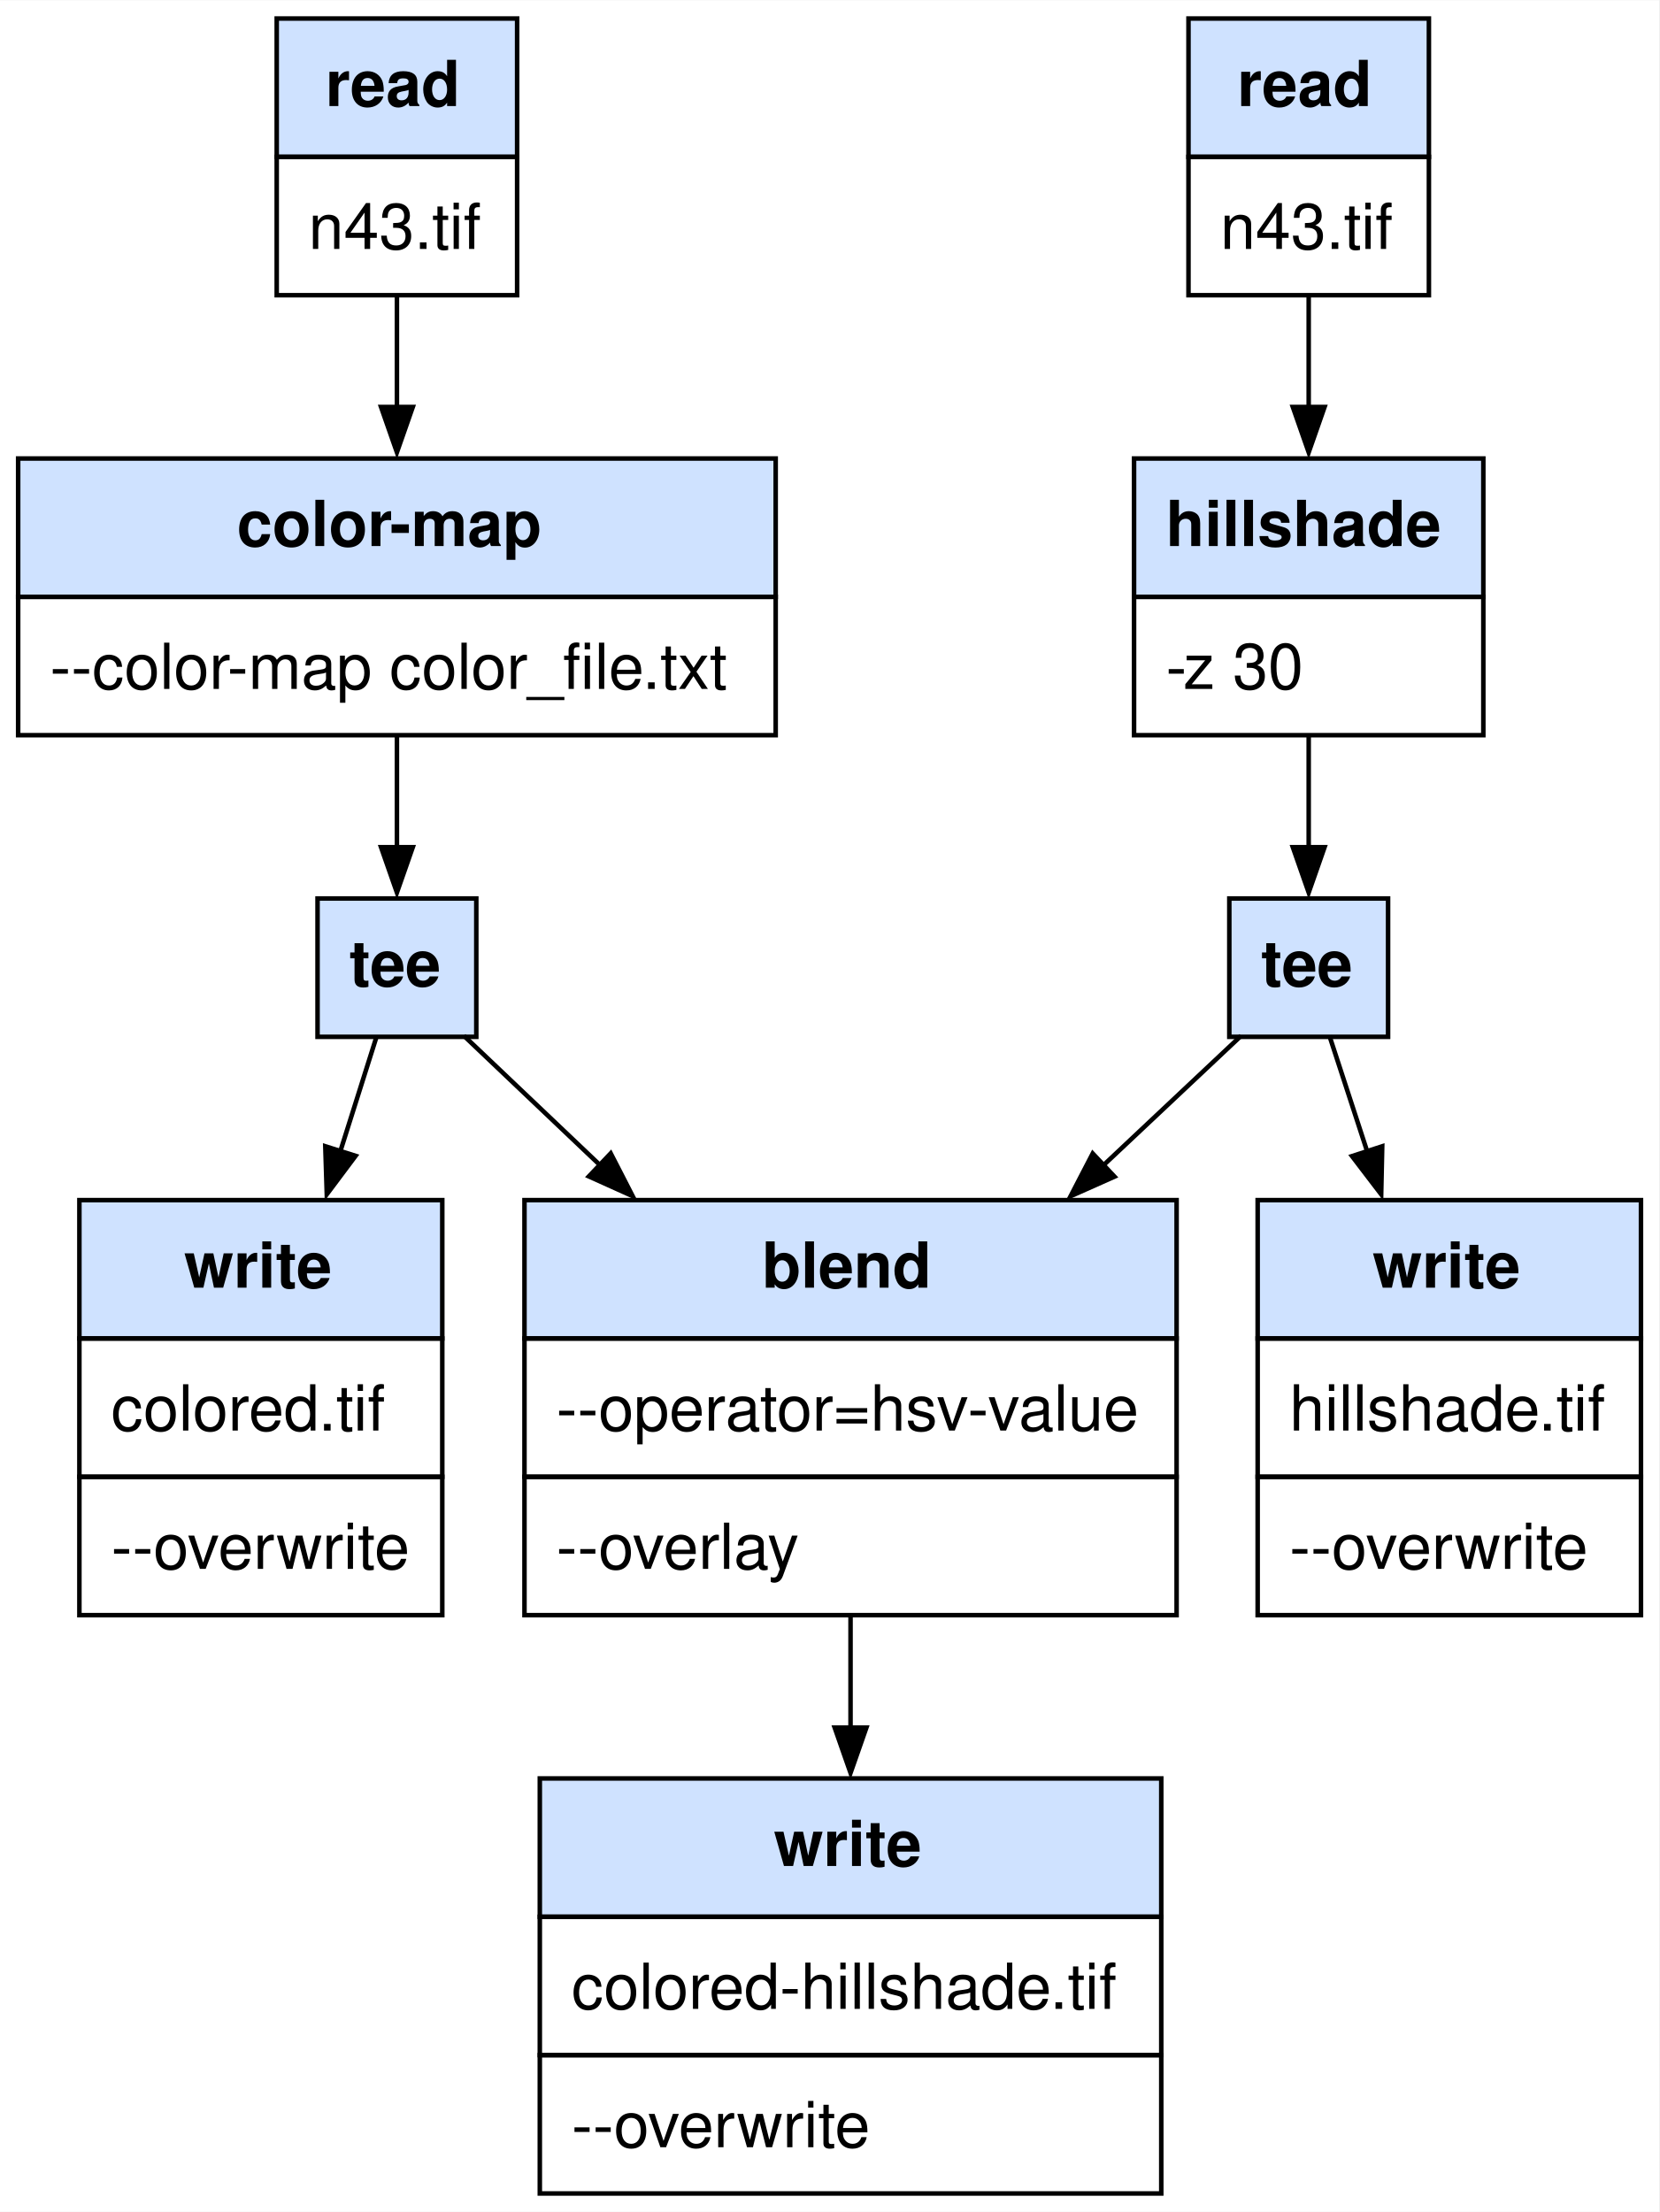
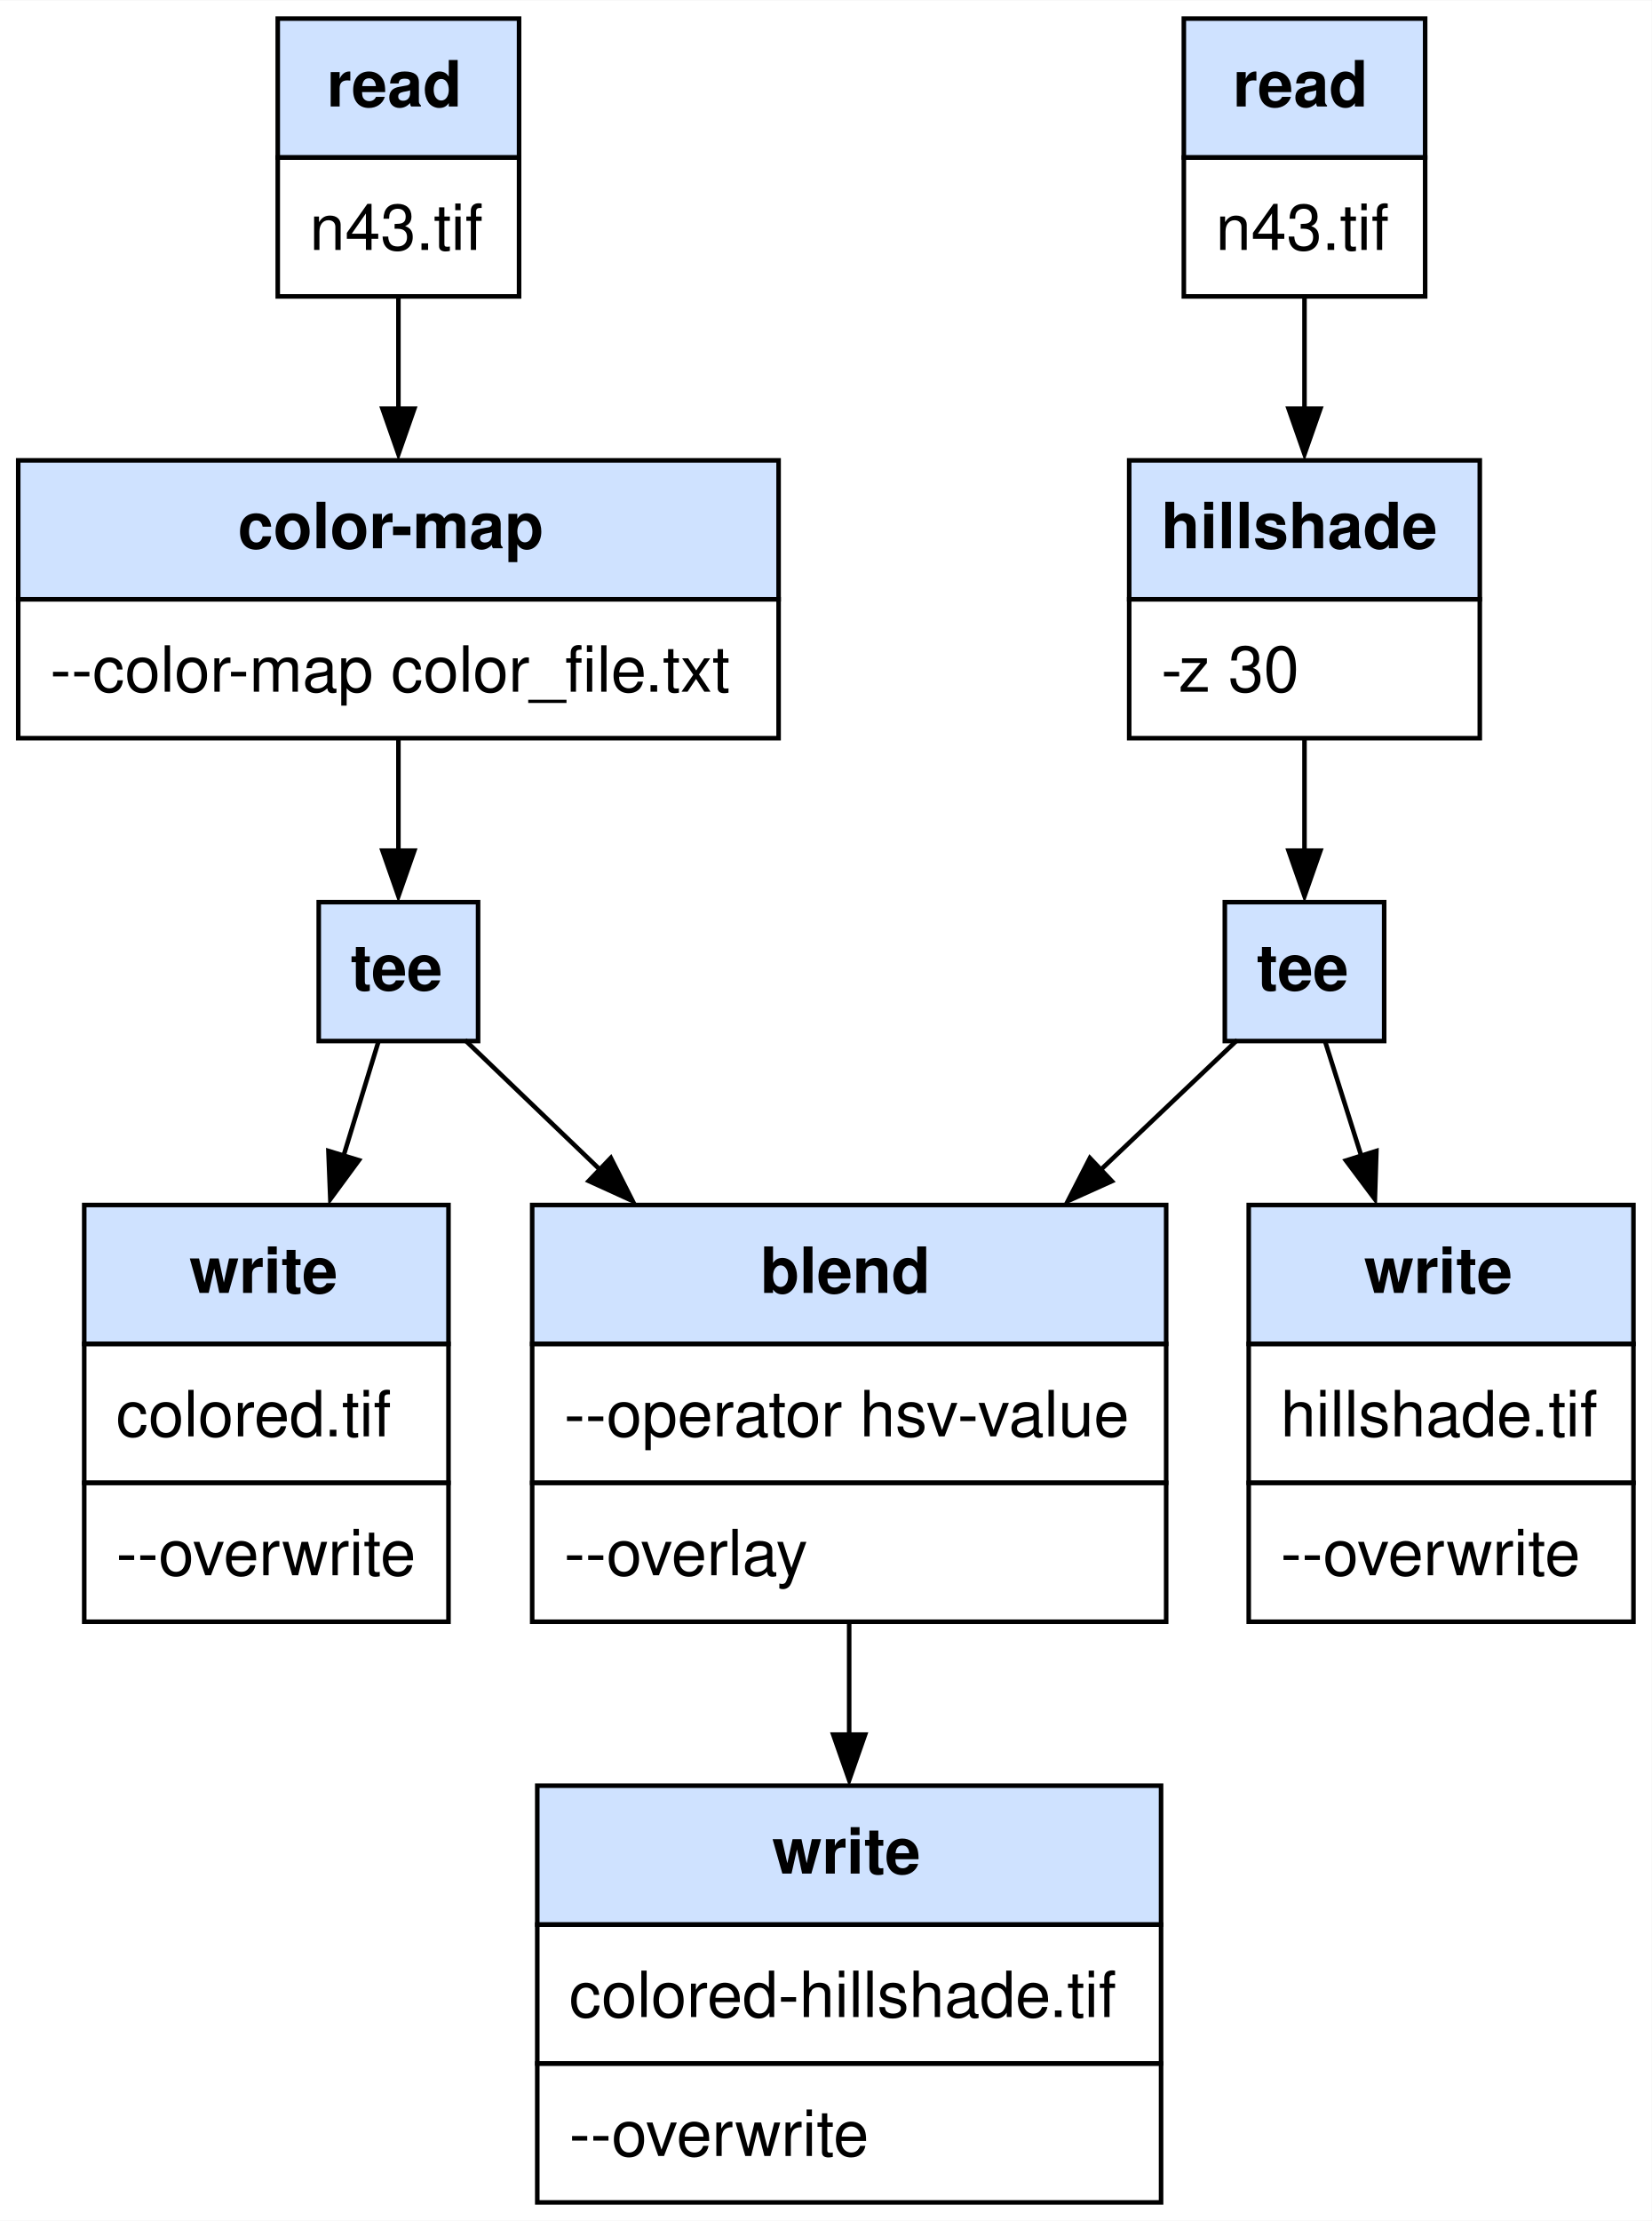
- <svg xmlns="http://www.w3.org/2000/svg" xmlns:xlink="http://www.w3.org/1999/xlink" width="366pt" height="488pt" viewBox="0.00 0.00 365.75 487.50">
+ <svg xmlns="http://www.w3.org/2000/svg" xmlns:xlink="http://www.w3.org/1999/xlink" width="363pt" height="488pt" viewBox="0.00 0.00 362.75 487.50">
  <g id="graph0" class="graph" transform="scale(1 1) rotate(0) translate(4 483.5)">
-     <polygon fill="white" stroke="none" points="-4,4 -4,-483.5 361.75,-483.5 361.75,4 -4,4" />
+     <polygon fill="white" stroke="none" points="-4,4 -4,-483.5 358.75,-483.5 358.75,4 -4,4" />
    <g id="node1" class="node">
      <polygon fill="#cfe2ff" stroke="none" points="57,-449 57,-479.5 110,-479.5 110,-449 57,-449" />
      <polygon fill="none" stroke="black" points="57,-449 57,-479.5 110,-479.5 110,-449 57,-449" />
      <text text-anchor="start" x="67.75" y="-460.2" font-family="Helvetica,sans-Serif" font-weight="bold" font-size="14.00">read</text>
      <polygon fill="none" stroke="black" points="57,-418.5 57,-449 110,-449 110,-418.5 57,-418.5" />
      <text text-anchor="start" x="64" y="-428.7" font-family="Helvetica,sans-Serif" font-size="14.00">n43.tif</text>
    </g>
    <g id="node2" class="node">
      <g id="a_node2">
        <a xlink:href="https://gdal.org/en/latest/programs/gdal_raster_color_map.html" xlink:title="https://gdal.org/en/latest/programs/gdal_raster_color_map.html" target="_blank">
          <polygon fill="#cfe2ff" stroke="none" points="0,-352 0,-382.5 167,-382.5 167,-352 0,-352" />
          <polygon fill="none" stroke="black" points="0,-352 0,-382.5 167,-382.5 167,-352 0,-352" />
          <text text-anchor="start" x="48.25" y="-363.2" font-family="Helvetica,sans-Serif" font-weight="bold" font-size="14.00">color-map</text>
          <polygon fill="none" stroke="black" points="0,-321.5 0,-352 167,-352 167,-321.5 0,-321.5" />
          <text text-anchor="start" x="7" y="-331.7" font-family="Helvetica,sans-Serif" font-size="14.00">--color-map color_file.txt</text>
        </a>
      </g>
    </g>
    <g id="edge1" class="edge">
      <path fill="none" stroke="black" d="M83.5,-418.72C83.5,-410.78 83.5,-402.03 83.5,-393.58" />
      <polygon fill="black" stroke="black" points="87,-393.86 83.5,-383.86 80,-393.86 87,-393.86" />
    </g>
    <g id="node3" class="node">
      <polygon fill="#cfe2ff" stroke="none" points="66,-255 66,-285.5 101,-285.5 101,-255 66,-255" />
      <polygon fill="none" stroke="black" points="66,-255 66,-285.5 101,-285.5 101,-255 66,-255" />
      <text text-anchor="start" x="73" y="-266.2" font-family="Helvetica,sans-Serif" font-weight="bold" font-size="14.00">tee</text>
    </g>
    <g id="edge2" class="edge">
      <path fill="none" stroke="black" d="M83.5,-321.76C83.5,-313.49 83.5,-304.57 83.5,-296.55" />
      <polygon fill="black" stroke="black" points="87,-296.81 83.5,-286.81 80,-296.81 87,-296.81" />
    </g>
    <g id="node4" class="node">
-       <polygon fill="#cfe2ff" stroke="none" points="13.5,-188.5 13.5,-219 93.5,-219 93.5,-188.5 13.5,-188.5" />
-       <polygon fill="none" stroke="black" points="13.5,-188.5 13.5,-219 93.5,-219 93.5,-188.5 13.5,-188.5" />
-       <text text-anchor="start" x="36.62" y="-199.7" font-family="Helvetica,sans-Serif" font-weight="bold" font-size="14.00">write</text>
-       <polygon fill="none" stroke="black" points="13.5,-158 13.5,-188.5 93.5,-188.5 93.5,-158 13.5,-158" />
-       <text text-anchor="start" x="20.5" y="-168.2" font-family="Helvetica,sans-Serif" font-size="14.00">colored.tif</text>
-       <polygon fill="none" stroke="black" points="13.5,-127.5 13.5,-158 93.5,-158 93.5,-127.5 13.5,-127.5" />
-       <text text-anchor="start" x="20.5" y="-137.7" font-family="Helvetica,sans-Serif" font-size="14.00">--overwrite</text>
+       <polygon fill="#cfe2ff" stroke="none" points="14.5,-188.5 14.5,-219 94.5,-219 94.5,-188.5 14.5,-188.5" />
+       <polygon fill="none" stroke="black" points="14.5,-188.5 14.5,-219 94.5,-219 94.5,-188.5 14.5,-188.5" />
+       <text text-anchor="start" x="37.62" y="-199.7" font-family="Helvetica,sans-Serif" font-weight="bold" font-size="14.00">write</text>
+       <polygon fill="none" stroke="black" points="14.5,-158 14.5,-188.5 94.5,-188.5 94.5,-158 14.5,-158" />
+       <text text-anchor="start" x="21.5" y="-168.2" font-family="Helvetica,sans-Serif" font-size="14.00">colored.tif</text>
+       <polygon fill="none" stroke="black" points="14.5,-127.5 14.5,-158 94.5,-158 94.5,-127.5 14.5,-127.5" />
+       <text text-anchor="start" x="21.5" y="-137.7" font-family="Helvetica,sans-Serif" font-size="14.00">--overwrite</text>
    </g>
    <g id="edge3" class="edge">
-       <path fill="none" stroke="black" d="M79.07,-255.23C76.85,-248.18 73.99,-239.13 70.99,-229.65" />
-       <polygon fill="black" stroke="black" points="74.39,-228.76 68.04,-220.28 67.71,-230.87 74.39,-228.76" />
+       <path fill="none" stroke="black" d="M79.22,-255.23C77.07,-248.18 74.31,-239.13 71.41,-229.65" />
+       <polygon fill="black" stroke="black" points="74.82,-228.83 68.55,-220.29 68.13,-230.87 74.82,-228.83" />
    </g>
    <g id="node5" class="node">
      <g id="a_node5">
        <a xlink:href="https://gdal.org/en/latest/programs/gdal_raster_blend.html" xlink:title="https://gdal.org/en/latest/programs/gdal_raster_blend.html" target="_blank">
-           <polygon fill="#cfe2ff" stroke="none" points="111.62,-188.5 111.62,-219 255.38,-219 255.38,-188.5 111.62,-188.5" />
-           <polygon fill="none" stroke="black" points="111.62,-188.5 111.62,-219 255.38,-219 255.38,-188.5 111.62,-188.5" />
-           <text text-anchor="start" x="164" y="-199.7" font-family="Helvetica,sans-Serif" font-weight="bold" font-size="14.00">blend</text>
-           <polygon fill="none" stroke="black" points="111.62,-158 111.62,-188.5 255.38,-188.5 255.38,-158 111.62,-158" />
-           <text text-anchor="start" x="118.62" y="-168.2" font-family="Helvetica,sans-Serif" font-size="14.00">--operator=hsv-value</text>
-           <polygon fill="none" stroke="black" points="111.62,-127.5 111.62,-158 255.38,-158 255.38,-127.5 111.62,-127.5" />
-           <text text-anchor="start" x="118.62" y="-137.7" font-family="Helvetica,sans-Serif" font-size="14.00">--overlay</text>
+           <polygon fill="#cfe2ff" stroke="none" points="112.88,-188.5 112.88,-219 252.12,-219 252.12,-188.5 112.88,-188.5" />
+           <polygon fill="none" stroke="black" points="112.88,-188.5 112.88,-219 252.12,-219 252.12,-188.5 112.88,-188.5" />
+           <text text-anchor="start" x="163" y="-199.7" font-family="Helvetica,sans-Serif" font-weight="bold" font-size="14.00">blend</text>
+           <polygon fill="none" stroke="black" points="112.88,-158 112.88,-188.5 252.12,-188.5 252.12,-158 112.88,-158" />
+           <text text-anchor="start" x="119.88" y="-168.2" font-family="Helvetica,sans-Serif" font-size="14.00">--operator hsv-value</text>
+           <polygon fill="none" stroke="black" points="112.88,-127.5 112.88,-158 252.12,-158 252.12,-127.5 112.88,-127.5" />
+           <text text-anchor="start" x="119.88" y="-137.7" font-family="Helvetica,sans-Serif" font-size="14.00">--overlay</text>
        </a>
      </g>
    </g>
    <g id="edge4" class="edge">
-       <path fill="none" stroke="black" d="M98.26,-255.23C106.47,-247.42 117.28,-237.16 128.42,-226.57" />
-       <polygon fill="black" stroke="black" points="130.63,-229.31 135.47,-219.88 125.81,-224.23 130.63,-229.31" />
+       <path fill="none" stroke="black" d="M98.11,-255.23C106.24,-247.42 116.94,-237.16 127.97,-226.57" />
+       <polygon fill="black" stroke="black" points="130.15,-229.34 134.94,-219.89 125.3,-224.28 130.15,-229.34" />
    </g>
    <g id="node10" class="node">
-       <polygon fill="#cfe2ff" stroke="none" points="115,-61 115,-91.5 252,-91.5 252,-61 115,-61" />
-       <polygon fill="none" stroke="black" points="115,-61 115,-91.5 252,-91.5 252,-61 115,-61" />
-       <text text-anchor="start" x="166.62" y="-72.2" font-family="Helvetica,sans-Serif" font-weight="bold" font-size="14.00">write</text>
-       <polygon fill="none" stroke="black" points="115,-30.5 115,-61 252,-61 252,-30.5 115,-30.5" />
-       <text text-anchor="start" x="122" y="-40.7" font-family="Helvetica,sans-Serif" font-size="14.00">colored-hillshade.tif</text>
-       <polygon fill="none" stroke="black" points="115,0 115,-30.5 252,-30.5 252,0 115,0" />
-       <text text-anchor="start" x="122" y="-10.2" font-family="Helvetica,sans-Serif" font-size="14.00">--overwrite</text>
+       <polygon fill="#cfe2ff" stroke="none" points="114,-61 114,-91.5 251,-91.5 251,-61 114,-61" />
+       <polygon fill="none" stroke="black" points="114,-61 114,-91.5 251,-91.5 251,-61 114,-61" />
+       <text text-anchor="start" x="165.62" y="-72.2" font-family="Helvetica,sans-Serif" font-weight="bold" font-size="14.00">write</text>
+       <polygon fill="none" stroke="black" points="114,-30.5 114,-61 251,-61 251,-30.5 114,-30.5" />
+       <text text-anchor="start" x="121" y="-40.7" font-family="Helvetica,sans-Serif" font-size="14.00">colored-hillshade.tif</text>
+       <polygon fill="none" stroke="black" points="114,0 114,-30.5 251,-30.5 251,0 114,0" />
+       <text text-anchor="start" x="121" y="-10.2" font-family="Helvetica,sans-Serif" font-size="14.00">--overwrite</text>
    </g>
    <g id="edge9" class="edge">
-       <path fill="none" stroke="black" d="M183.5,-127.65C183.5,-119.51 183.5,-110.93 183.5,-102.52" />
-       <polygon fill="black" stroke="black" points="187,-102.72 183.5,-92.72 180,-102.72 187,-102.72" />
+       <path fill="none" stroke="black" d="M182.5,-127.65C182.5,-119.51 182.5,-110.93 182.5,-102.52" />
+       <polygon fill="black" stroke="black" points="186,-102.72 182.5,-92.72 179,-102.72 186,-102.72" />
    </g>
    <g id="node6" class="node">
-       <polygon fill="#cfe2ff" stroke="none" points="258,-449 258,-479.5 311,-479.5 311,-449 258,-449" />
-       <polygon fill="none" stroke="black" points="258,-449 258,-479.5 311,-479.5 311,-449 258,-449" />
-       <text text-anchor="start" x="268.75" y="-460.2" font-family="Helvetica,sans-Serif" font-weight="bold" font-size="14.00">read</text>
-       <polygon fill="none" stroke="black" points="258,-418.5 258,-449 311,-449 311,-418.5 258,-418.5" />
-       <text text-anchor="start" x="265" y="-428.7" font-family="Helvetica,sans-Serif" font-size="14.00">n43.tif</text>
+       <polygon fill="#cfe2ff" stroke="none" points="256,-449 256,-479.5 309,-479.5 309,-449 256,-449" />
+       <polygon fill="none" stroke="black" points="256,-449 256,-479.5 309,-479.5 309,-449 256,-449" />
+       <text text-anchor="start" x="266.75" y="-460.2" font-family="Helvetica,sans-Serif" font-weight="bold" font-size="14.00">read</text>
+       <polygon fill="none" stroke="black" points="256,-418.5 256,-449 309,-449 309,-418.5 256,-418.5" />
+       <text text-anchor="start" x="263" y="-428.7" font-family="Helvetica,sans-Serif" font-size="14.00">n43.tif</text>
    </g>
    <g id="node7" class="node">
      <g id="a_node7">
        <a xlink:href="https://gdal.org/en/latest/programs/gdal_raster_hillshade.html" xlink:title="https://gdal.org/en/latest/programs/gdal_raster_hillshade.html" target="_blank">
-           <polygon fill="#cfe2ff" stroke="none" points="246,-352 246,-382.5 323,-382.5 323,-352 246,-352" />
-           <polygon fill="none" stroke="black" points="246,-352 246,-382.5 323,-382.5 323,-352 246,-352" />
-           <text text-anchor="start" x="253" y="-363.2" font-family="Helvetica,sans-Serif" font-weight="bold" font-size="14.00">hillshade</text>
-           <polygon fill="none" stroke="black" points="246,-321.5 246,-352 323,-352 323,-321.5 246,-321.5" />
-           <text text-anchor="start" x="253" y="-331.7" font-family="Helvetica,sans-Serif" font-size="14.00">-z 30</text>
+           <polygon fill="#cfe2ff" stroke="none" points="244,-352 244,-382.5 321,-382.5 321,-352 244,-352" />
+           <polygon fill="none" stroke="black" points="244,-352 244,-382.5 321,-382.5 321,-352 244,-352" />
+           <text text-anchor="start" x="251" y="-363.2" font-family="Helvetica,sans-Serif" font-weight="bold" font-size="14.00">hillshade</text>
+           <polygon fill="none" stroke="black" points="244,-321.5 244,-352 321,-352 321,-321.5 244,-321.5" />
+           <text text-anchor="start" x="251" y="-331.7" font-family="Helvetica,sans-Serif" font-size="14.00">-z 30</text>
        </a>
      </g>
    </g>
    <g id="edge5" class="edge">
-       <path fill="none" stroke="black" d="M284.5,-418.72C284.5,-410.78 284.5,-402.03 284.5,-393.58" />
-       <polygon fill="black" stroke="black" points="288,-393.86 284.5,-383.86 281,-393.86 288,-393.86" />
+       <path fill="none" stroke="black" d="M282.5,-418.72C282.5,-410.78 282.5,-402.03 282.5,-393.58" />
+       <polygon fill="black" stroke="black" points="286,-393.86 282.5,-383.86 279,-393.86 286,-393.86" />
    </g>
    <g id="node8" class="node">
-       <polygon fill="#cfe2ff" stroke="none" points="267,-255 267,-285.5 302,-285.5 302,-255 267,-255" />
-       <polygon fill="none" stroke="black" points="267,-255 267,-285.5 302,-285.5 302,-255 267,-255" />
-       <text text-anchor="start" x="274" y="-266.2" font-family="Helvetica,sans-Serif" font-weight="bold" font-size="14.00">tee</text>
+       <polygon fill="#cfe2ff" stroke="none" points="265,-255 265,-285.5 300,-285.5 300,-255 265,-255" />
+       <polygon fill="none" stroke="black" points="265,-255 265,-285.5 300,-285.5 300,-255 265,-255" />
+       <text text-anchor="start" x="272" y="-266.2" font-family="Helvetica,sans-Serif" font-weight="bold" font-size="14.00">tee</text>
    </g>
    <g id="edge6" class="edge">
-       <path fill="none" stroke="black" d="M284.5,-321.76C284.5,-313.49 284.5,-304.57 284.5,-296.55" />
-       <polygon fill="black" stroke="black" points="288,-296.81 284.5,-286.81 281,-296.81 288,-296.81" />
+       <path fill="none" stroke="black" d="M282.5,-321.76C282.5,-313.49 282.5,-304.57 282.5,-296.55" />
+       <polygon fill="black" stroke="black" points="286,-296.81 282.5,-286.81 279,-296.81 286,-296.81" />
    </g>
    <g id="edge8" class="edge">
-       <path fill="none" stroke="black" d="M269.6,-255.23C261.3,-247.42 250.38,-237.16 239.13,-226.57" />
-       <polygon fill="black" stroke="black" points="241.69,-224.18 232.01,-219.87 236.89,-229.28 241.69,-224.18" />
+       <path fill="none" stroke="black" d="M267.74,-255.23C259.53,-247.42 248.72,-237.16 237.58,-226.57" />
+       <polygon fill="black" stroke="black" points="240.19,-224.23 230.53,-219.88 235.37,-229.31 240.19,-224.23" />
    </g>
    <g id="node9" class="node">
-       <polygon fill="#cfe2ff" stroke="none" points="273.25,-188.5 273.25,-219 357.75,-219 357.75,-188.5 273.25,-188.5" />
-       <polygon fill="none" stroke="black" points="273.25,-188.5 273.25,-219 357.75,-219 357.75,-188.5 273.25,-188.5" />
-       <text text-anchor="start" x="298.62" y="-199.7" font-family="Helvetica,sans-Serif" font-weight="bold" font-size="14.00">write</text>
-       <polygon fill="none" stroke="black" points="273.25,-158 273.25,-188.5 357.75,-188.5 357.75,-158 273.25,-158" />
-       <text text-anchor="start" x="280.25" y="-168.2" font-family="Helvetica,sans-Serif" font-size="14.00">hillshade.tif</text>
-       <polygon fill="none" stroke="black" points="273.25,-127.5 273.25,-158 357.75,-158 357.75,-127.5 273.25,-127.5" />
-       <text text-anchor="start" x="280.25" y="-137.7" font-family="Helvetica,sans-Serif" font-size="14.00">--overwrite</text>
+       <polygon fill="#cfe2ff" stroke="none" points="270.25,-188.5 270.25,-219 354.75,-219 354.75,-188.5 270.25,-188.5" />
+       <polygon fill="none" stroke="black" points="270.25,-188.5 270.25,-219 354.75,-219 354.75,-188.5 270.25,-188.5" />
+       <text text-anchor="start" x="295.62" y="-199.7" font-family="Helvetica,sans-Serif" font-weight="bold" font-size="14.00">write</text>
+       <polygon fill="none" stroke="black" points="270.25,-158 270.25,-188.5 354.75,-188.5 354.75,-158 270.25,-158" />
+       <text text-anchor="start" x="277.25" y="-168.2" font-family="Helvetica,sans-Serif" font-size="14.00">hillshade.tif</text>
+       <polygon fill="none" stroke="black" points="270.25,-127.5 270.25,-158 354.75,-158 354.75,-127.5 270.25,-127.5" />
+       <text text-anchor="start" x="277.25" y="-137.7" font-family="Helvetica,sans-Serif" font-size="14.00">--overwrite</text>
    </g>
    <g id="edge7" class="edge">
-       <path fill="none" stroke="black" d="M289.07,-255.23C291.37,-248.18 294.33,-239.13 297.42,-229.65" />
-       <polygon fill="black" stroke="black" points="300.71,-230.87 300.48,-220.28 294.05,-228.7 300.71,-230.87" />
+       <path fill="none" stroke="black" d="M286.93,-255.23C289.15,-248.18 292.01,-239.13 295.01,-229.65" />
+       <polygon fill="black" stroke="black" points="298.29,-230.87 297.96,-220.28 291.61,-228.76 298.29,-230.87" />
    </g>
  </g>
</svg>
